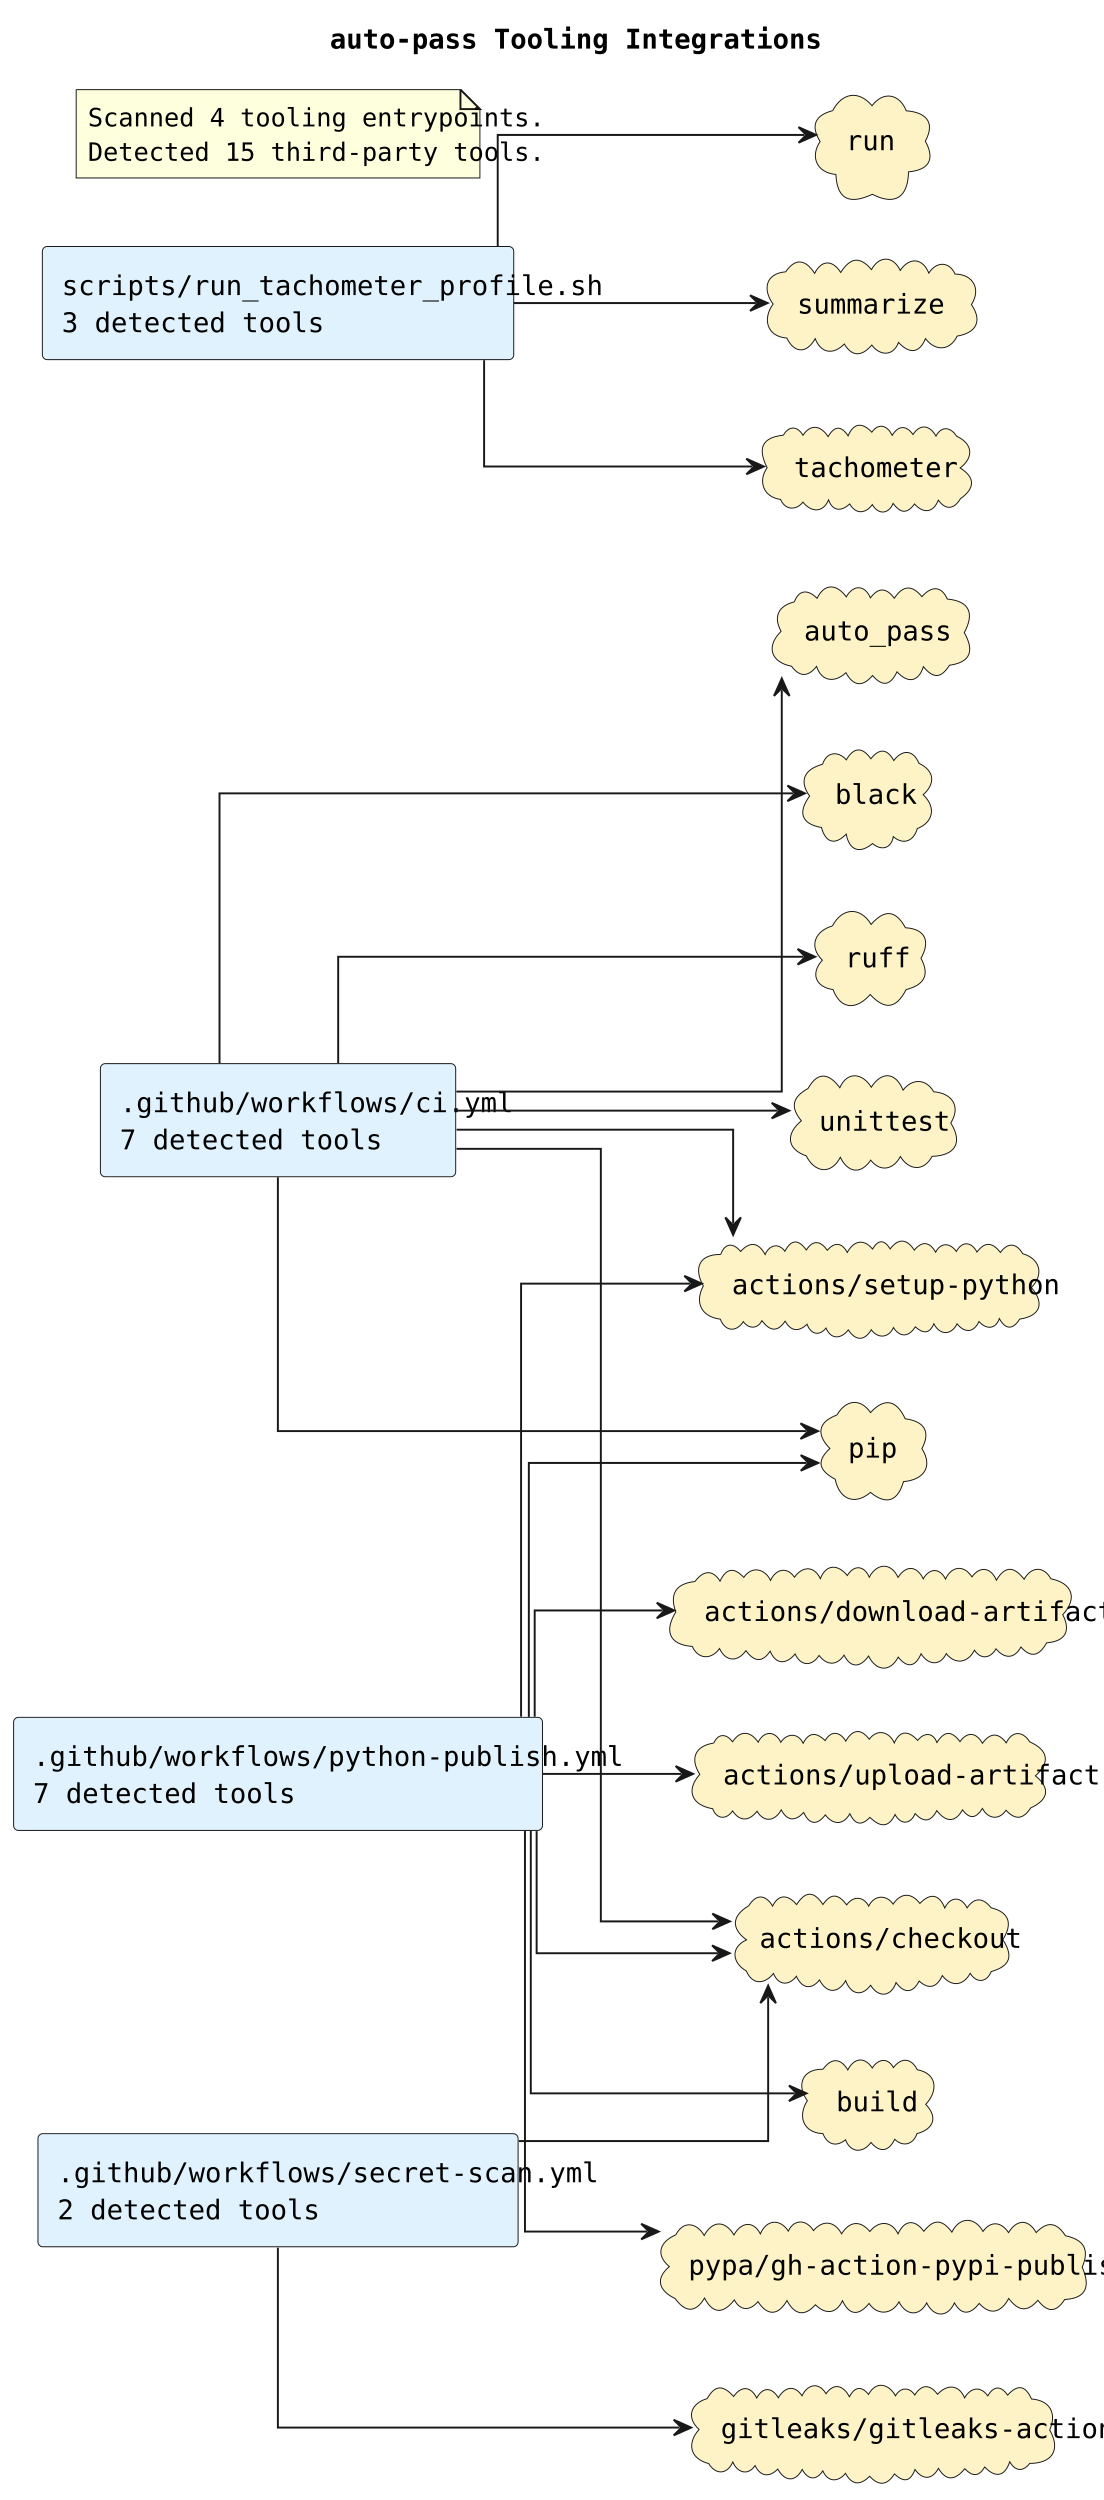
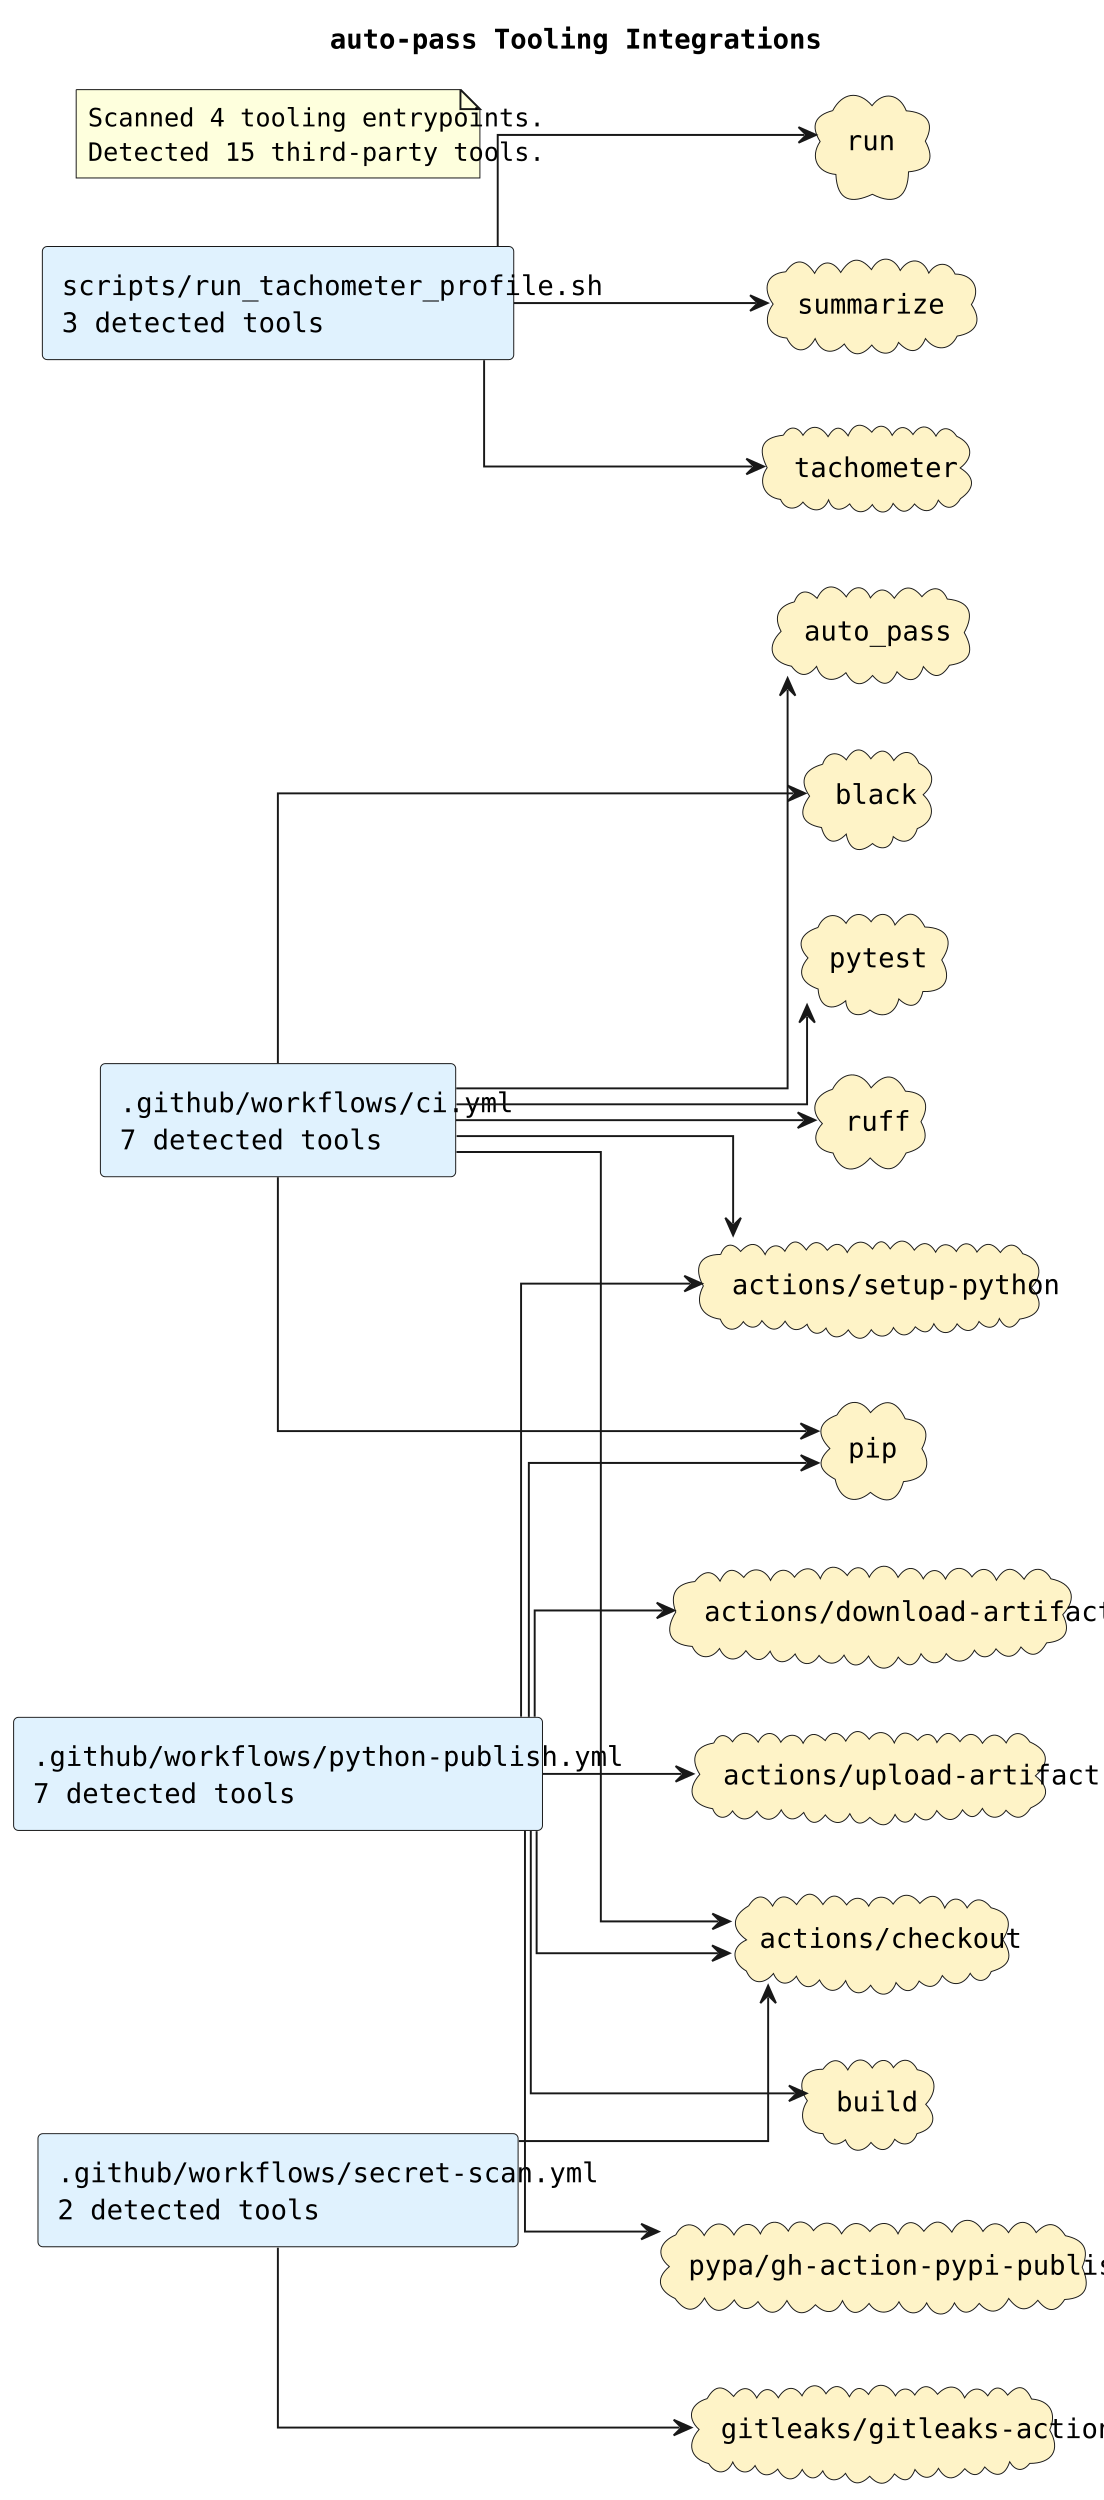
<svg xmlns="http://www.w3.org/2000/svg" contentStyleType="text/css" data-diagram-type="DESCRIPTION" height="1285px" preserveAspectRatio="none" style="width:567px;height:1285px;background:#FFFFFF;" version="1.1" viewBox="0 0 567 1285" width="567px" zoomAndPan="magnify">
  <defs />
  <g>
    <g class="title" data-source-line="1">
      <text fill="#000000" font-family="Monospace" font-size="14" font-weight="bold" lengthAdjust="spacing" textLength="214.241" x="169.542" y="24.966">auto-pass Tooling Integrations</text>
    </g>
    <g class="entity" data-qualified-name="source_github_workflows_ci_yml" data-source-line="7" id="ent0002">
      <rect fill="#E0F2FE" height="58.136" rx="2.5" ry="2.5" style="stroke:#181818;stroke-width:0.5;" width="182.623" x="51.6" y="546.708" />
      <text fill="#000000" font-family="Monospace" font-size="14" lengthAdjust="spacing" textLength="162.623" x="61.6" y="571.674">.github/workflows/ci.yml</text>
      <text fill="#000000" font-family="Monospace" font-size="14" lengthAdjust="spacing" textLength="105.336" x="61.6" y="590.742">7 detected tools</text>
    </g>
    <g class="entity" data-qualified-name="source_github_workflows_python_publish_yml" data-source-line="8" id="ent0003">
      <rect fill="#E0F2FE" height="58.136" rx="2.5" ry="2.5" style="stroke:#181818;stroke-width:0.5;" width="271.831" x="7" y="882.708" />
      <text fill="#000000" font-family="Monospace" font-size="14" lengthAdjust="spacing" textLength="251.831" x="17" y="907.674">.github/workflows/python-publish.yml</text>
      <text fill="#000000" font-family="Monospace" font-size="14" lengthAdjust="spacing" textLength="105.336" x="17" y="926.742">7 detected tools</text>
    </g>
    <g class="entity" data-qualified-name="source_github_workflows_secret_scan_yml" data-source-line="9" id="ent0004">
      <rect fill="#E0F2FE" height="58.136" rx="2.5" ry="2.5" style="stroke:#181818;stroke-width:0.5;" width="246.785" x="19.52" y="1096.708" />
      <text fill="#000000" font-family="Monospace" font-size="14" lengthAdjust="spacing" textLength="226.785" x="29.52" y="1121.674">.github/workflows/secret-scan.yml</text>
      <text fill="#000000" font-family="Monospace" font-size="14" lengthAdjust="spacing" textLength="105.336" x="29.52" y="1140.742">2 detected tools</text>
    </g>
    <g class="entity" data-qualified-name="source_scripts_run_tachometer_profile_sh" data-source-line="10" id="ent0005">
      <rect fill="#E0F2FE" height="58.136" rx="2.5" ry="2.5" style="stroke:#181818;stroke-width:0.5;" width="242.291" x="21.77" y="126.708" />
      <text fill="#000000" font-family="Monospace" font-size="14" lengthAdjust="spacing" textLength="222.291" x="31.77" y="151.674">scripts/run_tachometer_profile.sh</text>
      <text fill="#000000" font-family="Monospace" font-size="14" lengthAdjust="spacing" textLength="105.336" x="31.77" y="170.742">3 detected tools</text>
    </g>
    <g class="entity" data-qualified-name="tool_actions_checkout" data-source-line="11" id="ent0006">
      <path d="M384.802,979.604 C388.654,973.445 393.397,973.585 397.126,979.726 C400.432,972.963 405.433,974.212 409.472,978.939 C414.092,971.791 418.353,971.916 422.994,978.919 C427.269,972.636 431.101,973.624 435.197,979.105 C438.529,974.419 443.742,974.572 446.523,979.738 C449.221,974.081 455.487,973.589 459.065,978.716 C463.144,972.679 468.442,972.738 472.815,978.37 C477.99,972.935 482.751,973.435 485.602,980.708 C488.573,974.585 494.053,974.669 497.091,980.644 C501.06,974.811 505.444,975.568 509.454,980.597 C519.136,983.007 520.446,989.167 515.448,996.955 C520.893,1005.412 519.428,1010.515 509.485,1013.389 C507.237,1019.06 501.877,1019.531 498.701,1014.307 C495.114,1020.817 488.952,1021.407 484.361,1015.464 C481.628,1021.366 477.657,1022.981 472.427,1018.271 C469.146,1024.775 464.65,1024.599 460.57,1019.057 C458.042,1026.496 451.524,1026.963 447.516,1020.441 C442.613,1026.839 437.154,1024.763 434.666,1018.069 C430.731,1024.848 424.809,1024.692 421.238,1017.713 C416.703,1023.231 412.015,1021.753 409.341,1015.785 C405.464,1020.903 400.105,1020.525 397.561,1014.39 C393.101,1019.853 386.879,1020.589 383.617,1013.099 C376.519,1009.047 375.118,1001.064 383.699,997.093 C375.456,991.064 376.404,984.582 384.802,979.604" fill="#FEF3C7" style="stroke:#181818;stroke-width:0.5;" />
      <text fill="#000000" font-family="Monospace" font-size="14" lengthAdjust="spacing" textLength="111.916" x="390.37" y="1001.204">actions/checkout</text>
    </g>
    <g class="entity" data-qualified-name="tool_actions_download_artifact" data-source-line="12" id="ent0007">
      <path d="M357.185,812.92 C361.135,807.625 365.953,806.166 370.104,812.7 C373.291,805.995 377.211,805.361 382.305,810.781 C386.513,804.595 393.211,806.37 396.059,812.321 C398.657,806.711 404.249,804.861 408.378,810.669 C412.362,805.058 418.387,804.536 421.659,811.427 C424.722,803.628 430.874,804.123 435.505,809.819 C439.01,804.141 444.181,804.59 446.795,810.674 C450.663,803.491 457.826,802.811 461.603,810.763 C465.763,804.389 471.178,804.674 474.564,811.522 C477.652,805.985 483.005,805.683 485.988,811.626 C489.072,804.939 495.425,804.125 499.58,810.513 C503.947,804.565 509.444,805.855 512.148,812.212 C516.746,804.554 521.312,805.14 526.393,811.729 C529.993,805.281 536.362,804.655 540.173,811.511 C551.147,813.698 554.057,821.546 546.258,829.933 C550.634,838.573 547.4,843.651 537.99,844.425 C534.454,850.595 530.324,852.862 524.763,846.576 C521.289,852.889 516.258,852.632 511.943,847.519 C509.15,852.368 504.27,853.265 500.863,848.203 C497.569,854.645 491.19,855.926 486.369,849.991 C482.953,856.889 476.885,855.518 473.412,850.051 C470.582,856.807 466.387,857.658 461.698,851.774 C457.343,859.919 450.208,858.858 446.436,851.21 C442.388,857.031 437.407,857.788 433.837,850.743 C430.037,856.398 424.949,856.048 421.003,850.916 C417.322,856.654 411.619,856.542 408.697,850.146 C404.265,855.469 398.901,855.923 395.852,848.727 C391.544,855.105 387.441,853.825 383.38,848.465 C379.128,854.457 373.04,854.179 369.837,847.356 C365.698,853.152 358.969,853.112 355.806,846.271 C343.718,845.368 341.435,838.103 347.351,828.59 C344.011,819.378 347.396,813.892 357.185,812.92" fill="#FEF3C7" style="stroke:#181818;stroke-width:0.5;" />
      <text fill="#000000" font-family="Monospace" font-size="14" lengthAdjust="spacing" textLength="168.811" x="361.92" y="833.204">actions/download-artifact</text>
    </g>
    <g class="entity" data-qualified-name="tool_actions_setup_python" data-source-line="13" id="ent0008">
      <path d="M370.439,644.789 C372.652,638.734 376.865,638.672 380.684,643.24 C385.548,637.91 389.887,638.559 393.28,644.836 C395.176,640.246 399.974,638.392 403.43,643.14 C406.789,636.847 410.397,636.954 414.465,642.478 C418.045,636.991 421.783,637.889 425.233,642.615 C429.071,638.274 432.71,638.602 435.486,643.762 C438.661,637.957 443.718,636.304 448.46,641.994 C451.506,637.023 454.444,637.081 457.565,641.924 C461.898,636.181 466.226,636.822 469.955,642.575 C473.998,637.637 477.867,638.301 480.929,643.624 C483.697,638.251 488.461,638.928 491.57,643.25 C494.62,637.606 499.422,638.321 502.152,643.561 C506.377,637.919 510.177,638.602 514.214,643.771 C518.005,638.501 522.457,638.814 525.658,644.394 C534.803,647.096 536.634,655.119 530.114,661.825 C537.149,669.921 534.702,676.459 524.111,678.023 C520.629,683.614 516.851,683.541 513.667,677.75 C511.622,683.625 506.683,683.249 503.216,679.255 C500.469,685.118 495.841,685.269 491.944,680.472 C488.823,686.588 483.073,686.323 480.004,680.42 C477.58,685.986 474.352,685.365 470.453,681.997 C467.299,687.13 462.738,687.766 459.227,682.379 C456.852,687.761 451.192,688.235 447.843,683.472 C444.262,689.496 439.718,689.169 436.031,683.58 C432.456,688.159 427.264,688.847 424.567,682.646 C420.917,687.13 416.612,685.619 414.865,680.686 C410.413,684.716 406.682,684.38 403.528,679.105 C399.392,685.213 395.478,683.91 391.598,678.831 C389.371,683.256 384.742,683.123 382.089,679.323 C378.315,684.999 372.735,684.385 370.236,678.063 C360.499,676.777 356.929,669.61 361.501,660.999 C356.538,652.083 359.067,644.698 370.439,644.789" fill="#FEF3C7" style="stroke:#181818;stroke-width:0.5;" />
      <text fill="#000000" font-family="Monospace" font-size="14" lengthAdjust="spacing" textLength="140.28" x="376.19" y="665.204">actions/setup-python</text>
    </g>
    <g class="entity" data-qualified-name="tool_actions_upload_artifact" data-source-line="14" id="ent0009">
      <path d="M366.879,895.926 C369.321,890.657 373.442,891.195 376.537,895.249 C380.626,889.098 385.82,889.821 389.705,895.476 C392.671,889.497 398.407,889.542 401.344,895.504 C404.445,890.825 410.167,890.471 412.798,896.031 C415.948,889.956 419.78,890.523 424.173,894.643 C427.22,889.137 431.977,890.227 434.735,894.942 C438.139,888.924 442.438,888.19 446.788,893.976 C450.981,888.312 457.144,890.154 459.665,895.869 C462.77,888.836 467.289,889.864 471.697,894.529 C474.922,890.529 479.442,890.196 481.584,895.659 C485.486,889.524 489.082,889.482 493.44,895.203 C497.392,889.731 501.836,890.554 504.986,896.047 C508.785,890.638 513.217,890.328 517.184,895.858 C520.292,889.467 525.678,889.628 529.309,895.333 C538.679,899.482 540.061,905.792 532.188,912.785 C540.221,919.287 538.733,925.154 529.841,929.241 C525.923,935.105 522.086,935.765 517.08,930.489 C513.474,935.83 507.749,934.917 504.976,929.548 C501.785,934.529 498.643,935.431 494.739,930.267 C490.78,937.358 485.823,936.297 481.502,930.643 C478.604,936.405 474.765,937.024 470.399,932.179 C467.997,937.797 463.008,938.143 460.077,932.671 C456.465,940.03 452.099,938.872 447.11,934.148 C442.604,938.8 439.461,937.708 436.816,932.253 C433.448,938.339 428.117,938.022 424.213,932.854 C420.063,938.35 415.981,937.964 413.133,931.635 C408.685,936.221 404.767,936.223 401.557,930.274 C398.519,935.951 392.817,937.181 389.106,930.979 C385.156,936.083 380.334,936.501 376.532,930.806 C373.382,935.469 368.34,935.226 366.314,929.681 C355.824,927.947 352.137,920.516 359.693,912.018 C354.52,903.912 357.24,897.416 366.879,895.926" fill="#FEF3C7" style="stroke:#181818;stroke-width:0.5;" />
      <text fill="#000000" font-family="Monospace" font-size="14" lengthAdjust="spacing" textLength="149.337" x="371.66" y="917.204">actions/upload-artifact</text>
    </g>
    <g class="entity" data-qualified-name="tool_auto_pass" data-source-line="15" id="ent0010">
      <path d="M408.289,309.377 C410.838,302.589 415.676,303.208 419.986,307.522 C423.951,299.358 430.301,300.362 434.986,306.782 C438.543,300.556 444.389,300.349 447.395,307.301 C451.628,301.693 455.627,302.082 459.688,307.494 C464.093,300.823 468.744,300.441 473.875,306.697 C478.288,301.604 483.647,300.497 486.902,307.904 C498.565,308.995 500.901,315.476 495.626,325.14 C500.674,334.122 499.373,340.378 488.022,341.936 C483.702,348.822 479.635,348.889 474.622,342.644 C472.021,350.869 466.441,351.22 461.069,345.298 C457.764,352.216 453.79,353.363 448.496,347.211 C443.312,353.367 438.624,352.681 434.798,345.786 C429.318,350.942 422.35,350.61 419.717,342.539 C415.382,347.931 411.096,348.204 406.841,342.446 C396.098,340.363 393.606,332.174 401.48,324.523 C397.369,316.962 400.071,311.396 408.289,309.377" fill="#FEF3C7" style="stroke:#181818;stroke-width:0.5;" />
      <text fill="#000000" font-family="Monospace" font-size="14" lengthAdjust="spacing" textLength="66.122" x="413.27" y="329.204">auto_pass</text>
    </g>
    <g class="entity" data-qualified-name="tool_black" data-source-line="16" id="ent0011">
      <path d="M422.811,392.853 C424.833,386.359 430.877,385.839 435.007,390.561 C438.878,383.936 443.205,383.791 447.632,390.014 C452.042,384.519 455.892,384.736 459.416,390.909 C463.661,385.15 469.454,385.194 472.309,392.302 C480.302,396.163 481.023,402.665 474.5,408.491 C481.012,414.608 480.131,422.419 471.482,425.909 C469.755,432.146 464.496,434.651 459.145,430.025 C458.149,436.283 452.837,437.389 448.484,433.581 C441.939,439.067 436.524,437.19 434.971,428.74 C429.176,434.641 424.373,433.253 422.244,425.358 C411.623,423.483 410.138,417.366 416.135,409.206 C410.218,400.88 414.011,395.171 422.811,392.853" fill="#FEF3C7" style="stroke:#181818;stroke-width:0.5;" />
      <text fill="#000000" font-family="Monospace" font-size="14" lengthAdjust="spacing" textLength="34.272" x="429.19" y="413.204">black</text>
    </g>
    <g class="entity" data-qualified-name="tool_build" data-source-line="17" id="ent0012">
      <path d="M423.028,1063.599 C427.175,1057.764 431.967,1057.605 435.782,1063.946 C438.865,1057.802 444.295,1056.882 448.354,1062.94 C451.163,1058.42 456.245,1057.232 459.223,1062.759 C463.243,1057.337 468.428,1057.796 471.454,1063.821 C482.323,1065.944 481.873,1075.351 475.826,1081.628 C482.279,1088.35 479.841,1094.442 471.322,1096.687 C469.488,1102.254 464.2,1103.801 459.884,1099.592 C456.868,1105.9 452.279,1106.717 447.686,1101.222 C443.646,1106.762 437.319,1106.797 434.567,1099.866 C429.814,1103.781 425.146,1102.264 422.995,1096.691 C412.676,1096.271 409.901,1087.509 414.976,1079.787 C409.193,1071.833 412.295,1063.336 423.028,1063.599" fill="#FEF3C7" style="stroke:#181818;stroke-width:0.5;" />
      <text fill="#000000" font-family="Monospace" font-size="14" lengthAdjust="spacing" textLength="33.096" x="429.78" y="1085.204">build</text>
    </g>
    <g class="entity" data-qualified-name="tool_gitleaks_gitleaks_action" data-source-line="18" id="ent0013">
      <path d="M363.487,1232.893 C367.627,1225.514 371.857,1226.007 377.096,1231.754 C381.007,1226.209 385.839,1226.405 388.963,1232.554 C392.219,1226.695 396.702,1226.979 400.073,1232.442 C403.225,1227.089 408.17,1225.435 412.251,1231.446 C414.936,1225.666 420.821,1223.968 424.557,1230.387 C428.946,1224.241 433.668,1226.489 436.609,1231.897 C439.175,1227.028 442.721,1226.032 446.422,1230.733 C450.455,1223.405 456.943,1225.464 460.288,1231.449 C462.738,1227.041 467.397,1226.736 470.203,1231.044 C473.756,1225.319 477.975,1225.452 481.889,1230.659 C486.635,1225.589 492.666,1225.301 495.807,1232.483 C498.805,1227.353 503.789,1226.067 507.701,1231.449 C510.831,1226.261 514.439,1226.094 517.924,1231.095 C523.151,1225.34 527.063,1226.102 530.219,1233.092 C539.809,1233.824 543.274,1240.521 539.549,1249.042 C545.458,1259.389 540.662,1266.21 529.273,1266.194 C525.714,1270.765 521.801,1270.122 518.977,1265.382 C516.472,1273.145 511.469,1273.707 506.17,1268.048 C503.043,1273.155 499.822,1273.032 495.907,1268.927 C491.443,1274.378 486.657,1276.004 482.369,1268.74 C478.949,1274.781 474.291,1274.769 470.304,1269.336 C467.869,1275.721 464.504,1276.087 459.732,1271.612 C456.048,1277.436 451.767,1278.062 447.039,1272.809 C442.246,1277.45 438.056,1277.647 434.588,1271.306 C430.823,1275.913 425.522,1275.952 422.921,1270.018 C419.44,1275.392 415.151,1274.479 412.354,1269.331 C408.597,1276.131 403.302,1275.425 399.759,1269.124 C395.425,1273.522 390.868,1273.019 388.105,1267.311 C384.234,1272.988 378.808,1270.612 376.657,1265.488 C373.741,1271.981 367.984,1272.229 364.256,1266.298 C354.548,1263.661 352.989,1255.899 359.323,1248.752 C352.368,1242.431 355.272,1235.231 363.487,1232.893" fill="#FEF3C7" style="stroke:#181818;stroke-width:0.5;" />
      <text fill="#000000" font-family="Monospace" font-size="14" lengthAdjust="spacing" textLength="151.717" x="370.47" y="1253.204">gitleaks/gitleaks-action</text>
    </g>
    <g class="entity" data-qualified-name="tool_pip" data-source-line="19" id="ent0014">
      <path d="M430.201,727.307 C434.546,719.679 442.011,718.216 447.465,726.069 C454.873,717.955 460.982,719.902 465.271,729.249 C474.642,730.501 478.702,735.394 473.867,744.601 C479.958,754.328 474.284,760.752 464.396,761.55 C461.486,771.525 455.795,773.893 447.413,767.087 C439.097,774.2 431.283,770.297 429.295,760.362 C421.482,756.083 419.05,751.461 426.559,744.534 C419.491,737.316 420.376,730.953 430.201,727.307" fill="#FEF3C7" style="stroke:#181818;stroke-width:0.5;" />
      <text fill="#000000" font-family="Monospace" font-size="14" lengthAdjust="spacing" textLength="20.832" x="435.91" y="749.204">pip</text>
    </g>
    <g class="entity" data-qualified-name="tool_pypa_gh_action_pypi_publish" data-source-line="20" id="ent0015">
      <path d="M347.365,1148.722 C351.314,1140.971 358.308,1142.665 361.955,1149.035 C366.216,1141.208 372.723,1141.181 377.259,1148.762 C380.622,1142.481 386.918,1140.883 390.844,1148.201 C393.846,1140.927 400.808,1140.106 405.191,1146.781 C408.368,1140.127 414.711,1141.039 418.128,1146.524 C423.031,1140.751 429.051,1141.673 432.566,1148.158 C436.686,1141.782 442.005,1140.972 447.113,1146.999 C451.537,1141.327 458.185,1141.292 461.582,1148.182 C464.928,1140.934 470.18,1140.596 474.86,1146.873 C480.105,1140.235 484.422,1140.816 489.262,1147.317 C493.226,1139.348 500.929,1139.219 505.257,1146.947 C509.397,1141.212 514.757,1142.082 518.376,1147.556 C522.536,1140.838 528.421,1140.26 532.601,1147.535 C538.389,1141.451 543.22,1142.305 547.615,1149.152 C557.072,1151.215 560.171,1156.152 556.23,1165.343 C560.324,1174.53 559.008,1181.337 547.248,1181.947 C542.754,1188.954 538.34,1188.568 533.449,1182.361 C527.801,1188.856 523.31,1187.739 518.473,1181.413 C514.805,1188.346 509.263,1190.574 503.316,1183.964 C499.158,1189.347 494.49,1190.632 490.583,1183.704 C487.014,1191.551 479.887,1191.074 476.313,1183.708 C472.363,1191.192 465.456,1189.974 462.069,1183.147 C458.511,1189.71 450.963,1190.36 446.703,1183.98 C441.566,1190.275 436.702,1190.429 433.041,1182.557 C429.74,1189.508 424.233,1189.707 419.124,1184.654 C413.308,1191.141 408.303,1189.566 404.489,1182.493 C400.119,1190.185 394.534,1190.637 389.605,1183.037 C385.557,1187.775 380.709,1188.067 377.42,1182.168 C371.995,1189.174 366.572,1189.783 362.139,1181.196 C357.332,1189.225 352.06,1188.429 347.011,1181.44 C339.123,1177.758 336.267,1171.561 344.034,1165.038 C336.384,1158.615 339.649,1152.008 347.365,1148.722" fill="#FEF3C7" style="stroke:#181818;stroke-width:0.5;" />
      <text fill="#000000" font-family="Monospace" font-size="14" lengthAdjust="spacing" textLength="184.995" x="353.83" y="1169.204">pypa/gh-action-pypi-publish</text>
    </g>
-     <g class="entity" data-qualified-name="tool_ruff" data-source-line="21" id="ent0016">
-       <path d="M427.883,475.925 C432.753,466.526 442.136,465.794 447.756,475.13 C454.565,467.437 460.247,467.471 465.385,476.854 C475.941,477.503 478.192,484.097 473.375,492.565 C478.153,501.394 474.75,506.359 465.744,508.647 C460.601,518.602 454.911,519.306 447.273,511.199 C440.623,518.788 432.338,519.587 428.172,508.64 C419.168,507.332 416.446,500.374 422.689,493.532 C415.369,486.301 419.135,478.416 427.883,475.925" fill="#FEF3C7" style="stroke:#181818;stroke-width:0.5;" />
-       <text fill="#000000" font-family="Monospace" font-size="14" lengthAdjust="spacing" textLength="24.066" x="434.3" y="497.204">ruff</text>
+     <g class="entity" data-qualified-name="tool_pytest" data-source-line="21" id="ent0016">
+       <path d="M420.449,476.723 C423.164,469.845 430.222,468.241 434.887,474.596 C438.116,468.806 443.805,468.565 447.742,473.767 C451.769,467.997 457.63,469.077 460.019,475.426 C465.707,468.082 470.826,467.697 475.404,476.484 C487.188,476.815 490.622,483.734 484.061,493.434 C489.585,503.005 485.735,510.185 474.359,509.636 C472.653,517.277 467.829,519.086 462.008,513.468 C460.181,521.068 453.825,524.192 447.156,519.162 C441.972,523.384 435.332,522.144 434.695,514.419 C427.597,520.378 421.033,517.722 420.511,508.34 C412.403,505.546 408.968,499.894 415.307,492.388 C408.308,484.929 412.481,479.269 420.449,476.723" fill="#FEF3C7" style="stroke:#181818;stroke-width:0.5;" />
+       <text fill="#000000" font-family="Monospace" font-size="14" lengthAdjust="spacing" textLength="40.46" x="426.1" y="497.204">pytest</text>
    </g>
-     <g class="entity" data-qualified-name="tool_run" data-source-line="22" id="ent0017">
+     <g class="entity" data-qualified-name="tool_ruff" data-source-line="22" id="ent0017">
+       <path d="M427.883,559.925 C432.753,550.526 442.136,549.794 447.756,559.13 C454.565,551.437 460.247,551.471 465.385,560.854 C475.941,561.503 478.192,568.097 473.375,576.564 C478.153,585.394 474.75,590.359 465.744,592.647 C460.601,602.602 454.911,603.306 447.273,595.199 C440.623,602.788 432.338,603.587 428.172,592.64 C419.168,591.332 416.446,584.374 422.689,577.532 C415.369,570.301 419.135,562.416 427.883,559.925" fill="#FEF3C7" style="stroke:#181818;stroke-width:0.5;" />
+       <text fill="#000000" font-family="Monospace" font-size="14" lengthAdjust="spacing" textLength="24.066" x="434.3" y="581.204">ruff</text>
+     </g>
+     <g class="entity" data-qualified-name="tool_run" data-source-line="23" id="ent0018">
      <path d="M428,56.871 C432.872,47.729 441.175,46.13 448.235,54.314 C454.099,46.55 462.423,48.288 465.823,56.953 C475.412,57.661 481.102,62.414 475.614,72.574 C480.849,82.02 477.346,87.44 466.973,88.323 C466.735,101.047 460.403,106.042 448.41,99.871 C437.503,104.904 430.341,103.418 429.64,89.67 C419.979,88.836 416.191,80.744 421.544,72.733 C416.488,64.606 418.905,59.238 428,56.871" fill="#FEF3C7" style="stroke:#181818;stroke-width:0.5;" />
      <text fill="#000000" font-family="Monospace" font-size="14" lengthAdjust="spacing" textLength="23.086" x="434.79" y="77.204">run</text>
    </g>
-     <g class="entity" data-qualified-name="tool_summarize" data-source-line="23" id="ent0018">
+     <g class="entity" data-qualified-name="tool_summarize" data-source-line="24" id="ent0019">
      <path d="M403.866,139.708 C409.06,132.088 414.298,133.662 418.725,140.496 C422.342,133.345 428.049,133.579 432.13,140.039 C436.964,132.575 441.731,131.305 447.936,138.567 C451.997,131.2 459.096,131.466 462.721,139.001 C467.305,132.141 474.197,132.418 477.412,140.359 C481.049,134.545 487.749,133.982 490.912,140.863 C500.279,140.934 504.389,148.751 499.299,156.551 C505.244,165.164 501.571,171.167 491.976,172.759 C488.194,180.611 480.604,180.518 475.686,174.052 C472.38,182.169 467.098,181.66 461.839,176.017 C459.047,183.397 452.164,182.885 448.105,177.366 C443.276,182.943 438.305,183.922 433.968,176.818 C428.41,182.486 422.089,181.795 418.992,174.066 C414.802,181.786 408.312,181.826 404.438,173.775 C393.878,172.92 391.945,163.618 397.387,156.304 C392.073,149.121 393.139,140.63 403.866,139.708" fill="#FEF3C7" style="stroke:#181818;stroke-width:0.5;" />
      <text fill="#000000" font-family="Monospace" font-size="14" lengthAdjust="spacing" textLength="73.262" x="409.7" y="161.204">summarize</text>
    </g>
-     <g class="entity" data-qualified-name="tool_tachometer" data-source-line="24" id="ent0019">
+     <g class="entity" data-qualified-name="tool_tachometer" data-source-line="25" id="ent0020">
      <path d="M402.667,223.691 C405.441,218.617 409.996,218.977 412.727,223.734 C416.808,217.509 422.156,218.935 425.613,224.421 C428.93,218.934 432.186,218.508 435.928,224.024 C438.819,217.119 443.372,217.081 448.106,222.149 C451.921,216.911 456.312,219.011 458.593,223.76 C461.726,218.631 465.755,218.416 469.276,223.347 C473.117,217.506 478.021,218.628 481.088,224.152 C484.156,218.449 488.797,219.748 491.772,224.25 C500.001,228.061 500.682,235.075 493.52,240.537 C501.54,245.501 501.021,251.182 493.688,256.31 C490.506,261.712 486.219,262.453 482.291,257.1 C479.633,263.765 474.572,264.024 470.058,259.05 C466.092,264.434 462.775,263.698 459.057,258.785 C456.649,264.473 451.385,264.615 448.382,259.367 C444.973,264.103 439.875,264.52 436.759,259.033 C432.735,262.812 428.025,263.092 425.893,256.959 C422.893,263.978 416.756,263.217 412.717,258.086 C409.173,262.564 403.547,262.2 401.195,256.709 C392.388,255.56 389.433,247.314 394.309,240.391 C389.592,230.988 391.012,224.899 402.667,223.691" fill="#FEF3C7" style="stroke:#181818;stroke-width:0.5;" />
      <text fill="#000000" font-family="Monospace" font-size="14" lengthAdjust="spacing" textLength="76.468" x="408.09" y="245.204">tachometer</text>
-     </g>
-     <g class="entity" data-qualified-name="tool_unittest" data-source-line="25" id="ent0020">
-       <path d="M415.377,559.451 C420.365,550.399 426.302,551.75 431.658,559.085 C435.653,550.147 443.557,551.787 447.824,558.808 C453.363,550.457 460.283,550.988 464.181,560.326 C468.825,554.249 475.976,554.317 479.927,561.17 C489.129,561.836 494.135,568.544 488.697,577.213 C495.231,587.622 490.605,594.036 479.109,594.367 C474.793,602.385 467.187,601.624 462.78,594.466 C459.34,601.095 452.582,602.773 447.554,596.313 C442.368,604.027 435.682,602.667 431.938,594.863 C427.032,604.235 418.605,602.554 414.433,594.141 C403.852,590.429 404.171,582.395 411.892,576.105 C405.936,568.814 407.45,563.836 415.377,559.451" fill="#FEF3C7" style="stroke:#181818;stroke-width:0.5;" />
-       <text fill="#000000" font-family="Monospace" font-size="14" lengthAdjust="spacing" textLength="50.68" x="420.99" y="581.204">unittest</text>
    </g>
    <g class="entity" data-qualified-name="toolingGraphSummary" data-source-line="46" id="ent0040">
      <path d="M39.16,46.068 L39.16,91.48 L246.671,91.48 L246.671,56.068 L236.671,46.068 L39.16,46.068" fill="#FEFFDD" style="stroke:#181818;stroke-width:0.5;" />
      <path d="M236.671,46.068 L236.671,56.068 L246.671,56.068 L236.671,46.068" fill="#FEFFDD" style="stroke:#181818;stroke-width:1;" />
      <text fill="#000000" font-family="Monospace" font-size="13" lengthAdjust="spacing" textLength="186.511" x="45.16" y="64.965">Scanned 4 tooling entrypoints.</text>
      <text fill="#000000" font-family="Monospace" font-size="13" lengthAdjust="spacing" textLength="179.218" x="45.16" y="82.671">Detected 15 third-party tools.</text>
    </g>
    <g class="link" data-entity-1="ent0002" data-entity-2="ent0006" data-link-type="dependency" data-source-line="26" id="lnk21">
-       <path d="M234.61,590.498 C272.98,590.498 308.83,590.498 308.83,590.498 C308.83,590.498 308.83,987.598 308.83,987.598 C308.83,987.598 335.61,987.598 369.16,987.598" fill="none" id="source_github_workflows_ci_yml-to-tool_actions_checkout" style="stroke:#181818;stroke-width:1;" />
+       <path d="M234.61,592.128 C272.98,592.128 308.83,592.128 308.83,592.128 C308.83,592.128 308.83,987.598 308.83,987.598 C308.83,987.598 335.61,987.598 369.16,987.598" fill="none" id="source_github_workflows_ci_yml-to-tool_actions_checkout" style="stroke:#181818;stroke-width:1;" />
      <polygon fill="#181818" points="375.16,987.598,366.16,983.598,370.16,987.598,366.16,991.598,375.16,987.598" style="stroke:#181818;stroke-width:1;" />
    </g>
    <g class="link" data-entity-1="ent0002" data-entity-2="ent0008" data-link-type="dependency" data-source-line="27" id="lnk22">
-       <path d="M234.69,580.678 C300.22,580.678 376.83,580.678 376.83,580.678 C376.83,580.678 376.83,605.578 376.83,628.748" fill="none" id="source_github_workflows_ci_yml-to-tool_actions_setup_python" style="stroke:#181818;stroke-width:1;" />
-       <polygon fill="#181818" points="376.83,634.748,380.83,625.748,376.83,629.748,372.83,625.748,376.83,634.748" style="stroke:#181818;stroke-width:1;" />
+       <path d="M234.69,583.948 C300.22,583.948 376.83,583.948 376.83,583.948 C376.83,583.948 376.83,606.838 376.83,628.948" fill="none" id="source_github_workflows_ci_yml-to-tool_actions_setup_python" style="stroke:#181818;stroke-width:1;" />
+       <polygon fill="#181818" points="376.83,634.948,380.83,625.948,376.83,629.948,372.83,625.948,376.83,634.948" style="stroke:#181818;stroke-width:1;" />
    </g>
    <g class="link" data-entity-1="ent0002" data-entity-2="ent0010" data-link-type="dependency" data-source-line="28" id="lnk23">
-       <path d="M234.56,561.058 C309.04,561.058 401.83,561.058 401.83,561.058 C401.83,561.058 401.83,415.638 401.83,354.718" fill="none" id="source_github_workflows_ci_yml-to-tool_auto_pass" style="stroke:#181818;stroke-width:1;" />
-       <polygon fill="#181818" points="401.83,348.718,397.83,357.718,401.83,353.718,405.83,357.718,401.83,348.718" style="stroke:#181818;stroke-width:1;" />
+       <path d="M234.52,559.418 C310.05,559.418 404.83,559.418 404.83,559.418 C404.83,559.418 404.83,415.048 404.83,354.548" fill="none" id="source_github_workflows_ci_yml-to-tool_auto_pass" style="stroke:#181818;stroke-width:1;" />
+       <polygon fill="#181818" points="404.83,348.548,400.83,357.548,404.83,353.548,408.83,357.548,404.83,348.548" style="stroke:#181818;stroke-width:1;" />
    </g>
    <g class="link" data-entity-1="ent0002" data-entity-2="ent0011" data-link-type="dependency" data-source-line="29" id="lnk24">
-       <path d="M112.83,546.508 C112.83,498.378 112.83,407.778 112.83,407.778 C112.83,407.778 323.83,407.778 407.74,407.778" fill="none" id="source_github_workflows_ci_yml-to-tool_black" style="stroke:#181818;stroke-width:1;" />
-       <polygon fill="#181818" points="413.74,407.778,404.74,403.778,408.74,407.778,404.74,411.778,413.74,407.778" style="stroke:#181818;stroke-width:1;" />
+       <path d="M142.83,546.508 C142.83,498.378 142.83,407.778 142.83,407.778 C142.83,407.778 329.55,407.778 407.85,407.778" fill="none" id="source_github_workflows_ci_yml-to-tool_black" style="stroke:#181818;stroke-width:1;" />
+       <polygon fill="#181818" points="413.85,407.778,404.85,403.778,408.85,407.778,404.85,411.778,413.85,407.778" style="stroke:#181818;stroke-width:1;" />
    </g>
    <g class="link" data-entity-1="ent0002" data-entity-2="ent0014" data-link-type="dependency" data-source-line="30" id="lnk25">
      <path d="M142.83,605.088 C142.83,651.228 142.83,735.598 142.83,735.598 C142.83,735.598 341.06,735.598 414.45,735.598" fill="none" id="source_github_workflows_ci_yml-to-tool_pip" style="stroke:#181818;stroke-width:1;" />
      <polygon fill="#181818" points="420.45,735.598,411.45,731.598,415.45,735.598,411.45,739.598,420.45,735.598" style="stroke:#181818;stroke-width:1;" />
    </g>
    <g class="link" data-entity-1="ent0002" data-entity-2="ent0016" data-link-type="dependency" data-source-line="31" id="lnk26">
-       <path d="M173.83,546.398 C173.83,522.168 173.83,491.778 173.83,491.778 C173.83,491.778 343.85,491.778 412.95,491.778" fill="none" id="source_github_workflows_ci_yml-to-tool_ruff" style="stroke:#181818;stroke-width:1;" />
-       <polygon fill="#181818" points="418.95,491.778,409.95,487.778,413.95,491.778,409.95,495.778,418.95,491.778" style="stroke:#181818;stroke-width:1;" />
+       <path d="M234.59,567.598 C313.53,567.598 414.83,567.598 414.83,567.598 C414.83,567.598 414.83,544.718 414.83,522.598" fill="none" id="source_github_workflows_ci_yml-to-tool_pytest" style="stroke:#181818;stroke-width:1;" />
+       <polygon fill="#181818" points="414.83,516.598,410.83,525.598,414.83,521.598,418.83,525.598,414.83,516.598" style="stroke:#181818;stroke-width:1;" />
    </g>
-     <g class="link" data-entity-1="ent0002" data-entity-2="ent0020" data-link-type="dependency" data-source-line="32" id="lnk27">
-       <path d="M234.36,570.868 C291.42,570.868 356.06,570.868 399.65,570.868" fill="none" id="source_github_workflows_ci_yml-to-tool_unittest" style="stroke:#181818;stroke-width:1;" />
-       <polygon fill="#181818" points="405.65,570.868,396.65,566.868,400.65,570.868,396.65,574.868,405.65,570.868" style="stroke:#181818;stroke-width:1;" />
+     <g class="link" data-entity-1="ent0002" data-entity-2="ent0017" data-link-type="dependency" data-source-line="32" id="lnk27">
+       <path d="M234.36,575.778 C297.7,575.778 371.77,575.778 413.01,575.778" fill="none" id="source_github_workflows_ci_yml-to-tool_ruff" style="stroke:#181818;stroke-width:1;" />
+       <polygon fill="#181818" points="419.01,575.778,410.01,571.778,414.01,575.778,410.01,579.778,419.01,575.778" style="stroke:#181818;stroke-width:1;" />
    </g>
    <g class="link" data-entity-1="ent0003" data-entity-2="ent0006" data-link-type="dependency" data-source-line="33" id="lnk28">
      <path d="M275.83,941.198 C275.83,968.168 275.83,1003.948 275.83,1003.948 C275.83,1003.948 322.29,1003.948 369.01,1003.948" fill="none" id="source_github_workflows_python_publish_yml-to-tool_actions_checkout" style="stroke:#181818;stroke-width:1;" />
      <polygon fill="#181818" points="375.01,1003.948,366.01,999.948,370.01,1003.948,366.01,1007.948,375.01,1003.948" style="stroke:#181818;stroke-width:1;" />
    </g>
    <g class="link" data-entity-1="ent0003" data-entity-2="ent0007" data-link-type="dependency" data-source-line="34" id="lnk29">
      <path d="M274.83,882.398 C274.83,858.168 274.83,827.778 274.83,827.778 C274.83,827.778 302.84,827.778 340.57,827.778" fill="none" id="source_github_workflows_python_publish_yml-to-tool_actions_download_artifact" style="stroke:#181818;stroke-width:1;" />
      <polygon fill="#181818" points="346.57,827.778,337.57,823.778,341.57,827.778,337.57,831.778,346.57,827.778" style="stroke:#181818;stroke-width:1;" />
    </g>
    <g class="link" data-entity-1="ent0003" data-entity-2="ent0008" data-link-type="dependency" data-source-line="35" id="lnk30">
      <path d="M267.83,882.378 C267.83,815.898 267.83,659.778 267.83,659.778 C267.83,659.778 308.93,659.778 354.74,659.778" fill="none" id="source_github_workflows_python_publish_yml-to-tool_actions_setup_python" style="stroke:#181818;stroke-width:1;" />
      <polygon fill="#181818" points="360.74,659.778,351.74,655.778,355.74,659.778,351.74,663.778,360.74,659.778" style="stroke:#181818;stroke-width:1;" />
    </g>
    <g class="link" data-entity-1="ent0003" data-entity-2="ent0009" data-link-type="dependency" data-source-line="36" id="lnk31">
      <path d="M279.09,911.778 C305.24,911.778 326.02,911.778 350.26,911.778" fill="none" id="source_github_workflows_python_publish_yml-to-tool_actions_upload_artifact" style="stroke:#181818;stroke-width:1;" />
      <polygon fill="#181818" points="356.26,911.778,347.26,907.778,351.26,911.778,347.26,915.778,356.26,911.778" style="stroke:#181818;stroke-width:1;" />
    </g>
    <g class="link" data-entity-1="ent0003" data-entity-2="ent0012" data-link-type="dependency" data-source-line="37" id="lnk32">
      <path d="M272.83,941.128 C272.83,988.358 272.83,1075.978 272.83,1075.978 C272.83,1075.978 358.42,1075.978 408.51,1075.978" fill="none" id="source_github_workflows_python_publish_yml-to-tool_build" style="stroke:#181818;stroke-width:1;" />
      <polygon fill="#181818" points="414.51,1075.978,405.51,1071.978,409.51,1075.978,405.51,1079.978,414.51,1075.978" style="stroke:#181818;stroke-width:1;" />
    </g>
    <g class="link" data-entity-1="ent0003" data-entity-2="ent0014" data-link-type="dependency" data-source-line="38" id="lnk33">
      <path d="M271.83,882.458 C271.83,836.318 271.83,751.948 271.83,751.948 C271.83,751.948 366.04,751.948 414.58,751.948" fill="none" id="source_github_workflows_python_publish_yml-to-tool_pip" style="stroke:#181818;stroke-width:1;" />
      <polygon fill="#181818" points="420.58,751.948,411.58,747.948,415.58,751.948,411.58,755.948,420.58,751.948" style="stroke:#181818;stroke-width:1;" />
    </g>
    <g class="link" data-entity-1="ent0003" data-entity-2="ent0015" data-link-type="dependency" data-source-line="39" id="lnk34">
      <path d="M269.83,941.098 C269.83,1004.158 269.83,1147.038 269.83,1147.038 C269.83,1147.038 295.82,1147.038 332.57,1147.038" fill="none" id="source_github_workflows_python_publish_yml-to-tool_pypa_gh_action_pypi_publish" style="stroke:#181818;stroke-width:1;" />
      <polygon fill="#181818" points="338.57,1147.038,329.57,1143.038,333.57,1147.038,329.57,1151.038,338.57,1147.038" style="stroke:#181818;stroke-width:1;" />
    </g>
    <g class="link" data-entity-1="ent0004" data-entity-2="ent0006" data-link-type="dependency" data-source-line="40" id="lnk35">
      <path d="M266.66,1100.508 C330.36,1100.508 394.83,1100.508 394.83,1100.508 C394.83,1100.508 394.83,1057.568 394.83,1026.598" fill="none" id="source_github_workflows_secret_scan_yml-to-tool_actions_checkout" style="stroke:#181818;stroke-width:1;" />
      <polygon fill="#181818" points="394.83,1020.598,390.83,1029.598,394.83,1025.598,398.83,1029.598,394.83,1020.598" style="stroke:#181818;stroke-width:1;" />
    </g>
    <g class="link" data-entity-1="ent0004" data-entity-2="ent0013" data-link-type="dependency" data-source-line="41" id="lnk36">
      <path d="M142.83,1155.308 C142.83,1191.418 142.83,1247.778 142.83,1247.778 C142.83,1247.778 259.87,1247.778 349.27,1247.778" fill="none" id="source_github_workflows_secret_scan_yml-to-tool_gitleaks_gitleaks_action" style="stroke:#181818;stroke-width:1;" />
      <polygon fill="#181818" points="355.27,1247.778,346.27,1243.778,350.27,1247.778,346.27,1251.778,355.27,1247.778" style="stroke:#181818;stroke-width:1;" />
    </g>
-     <g class="link" data-entity-1="ent0005" data-entity-2="ent0017" data-link-type="dependency" data-source-line="42" id="lnk37">
+     <g class="link" data-entity-1="ent0005" data-entity-2="ent0018" data-link-type="dependency" data-source-line="42" id="lnk37">
      <path d="M255.83,126.518 C255.83,101.448 255.83,69.358 255.83,69.358 C255.83,69.358 360.93,69.358 413.44,69.358" fill="none" id="source_scripts_run_tachometer_profile_sh-to-tool_run" style="stroke:#181818;stroke-width:1;" />
      <polygon fill="#181818" points="419.44,69.358,410.44,65.358,414.44,69.358,410.44,73.358,419.44,69.358" style="stroke:#181818;stroke-width:1;" />
    </g>
-     <g class="link" data-entity-1="ent0005" data-entity-2="ent0018" data-link-type="dependency" data-source-line="43" id="lnk38">
+     <g class="link" data-entity-1="ent0005" data-entity-2="ent0019" data-link-type="dependency" data-source-line="43" id="lnk38">
      <path d="M264.14,155.778 C309.53,155.778 352.72,155.778 388.54,155.778" fill="none" id="source_scripts_run_tachometer_profile_sh-to-tool_summarize" style="stroke:#181818;stroke-width:1;" />
      <polygon fill="#181818" points="394.54,155.778,385.54,151.778,389.54,155.778,385.54,159.778,394.54,155.778" style="stroke:#181818;stroke-width:1;" />
    </g>
-     <g class="link" data-entity-1="ent0005" data-entity-2="ent0019" data-link-type="dependency" data-source-line="44" id="lnk39">
+     <g class="link" data-entity-1="ent0005" data-entity-2="ent0020" data-link-type="dependency" data-source-line="44" id="lnk39">
      <path d="M248.83,185.158 C248.83,209.378 248.83,239.778 248.83,239.778 C248.83,239.778 328.14,239.778 386.62,239.778" fill="none" id="source_scripts_run_tachometer_profile_sh-to-tool_tachometer" style="stroke:#181818;stroke-width:1;" />
      <polygon fill="#181818" points="392.62,239.778,383.62,235.778,387.62,239.778,383.62,243.778,392.62,239.778" style="stroke:#181818;stroke-width:1;" />
    </g>
  </g>
</svg>
